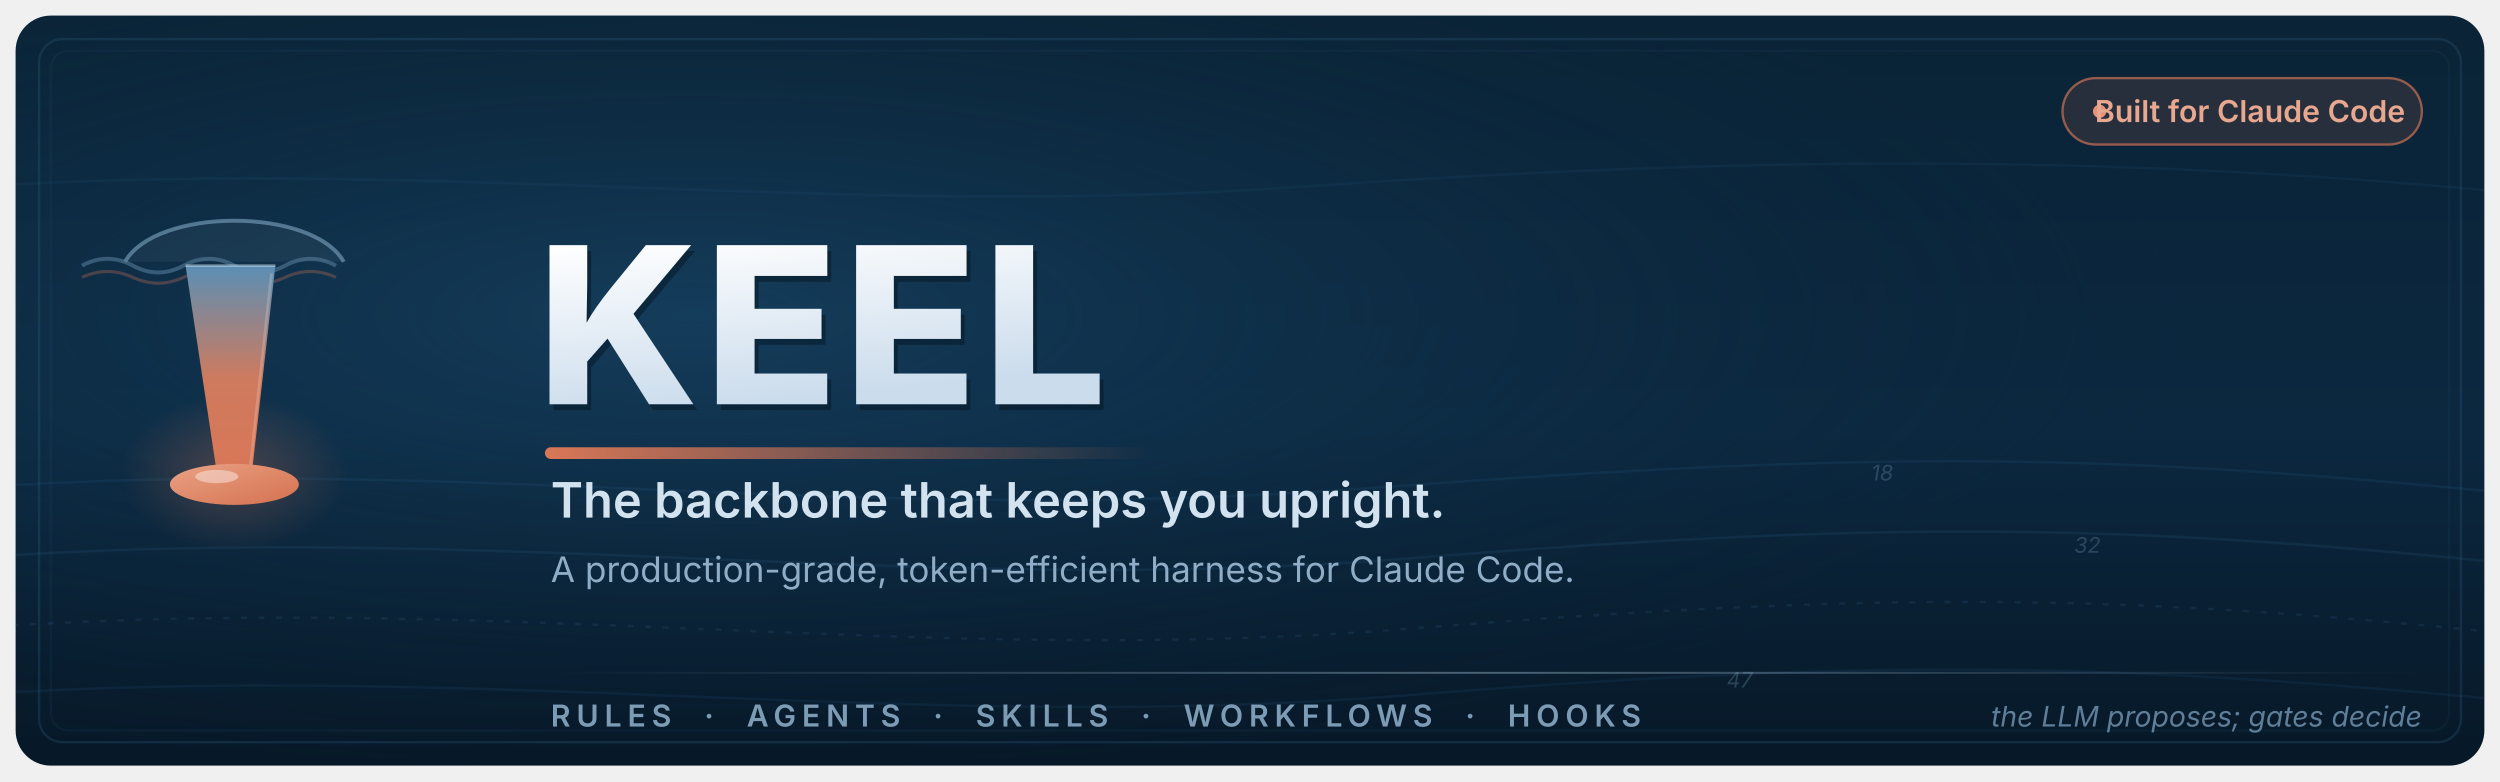
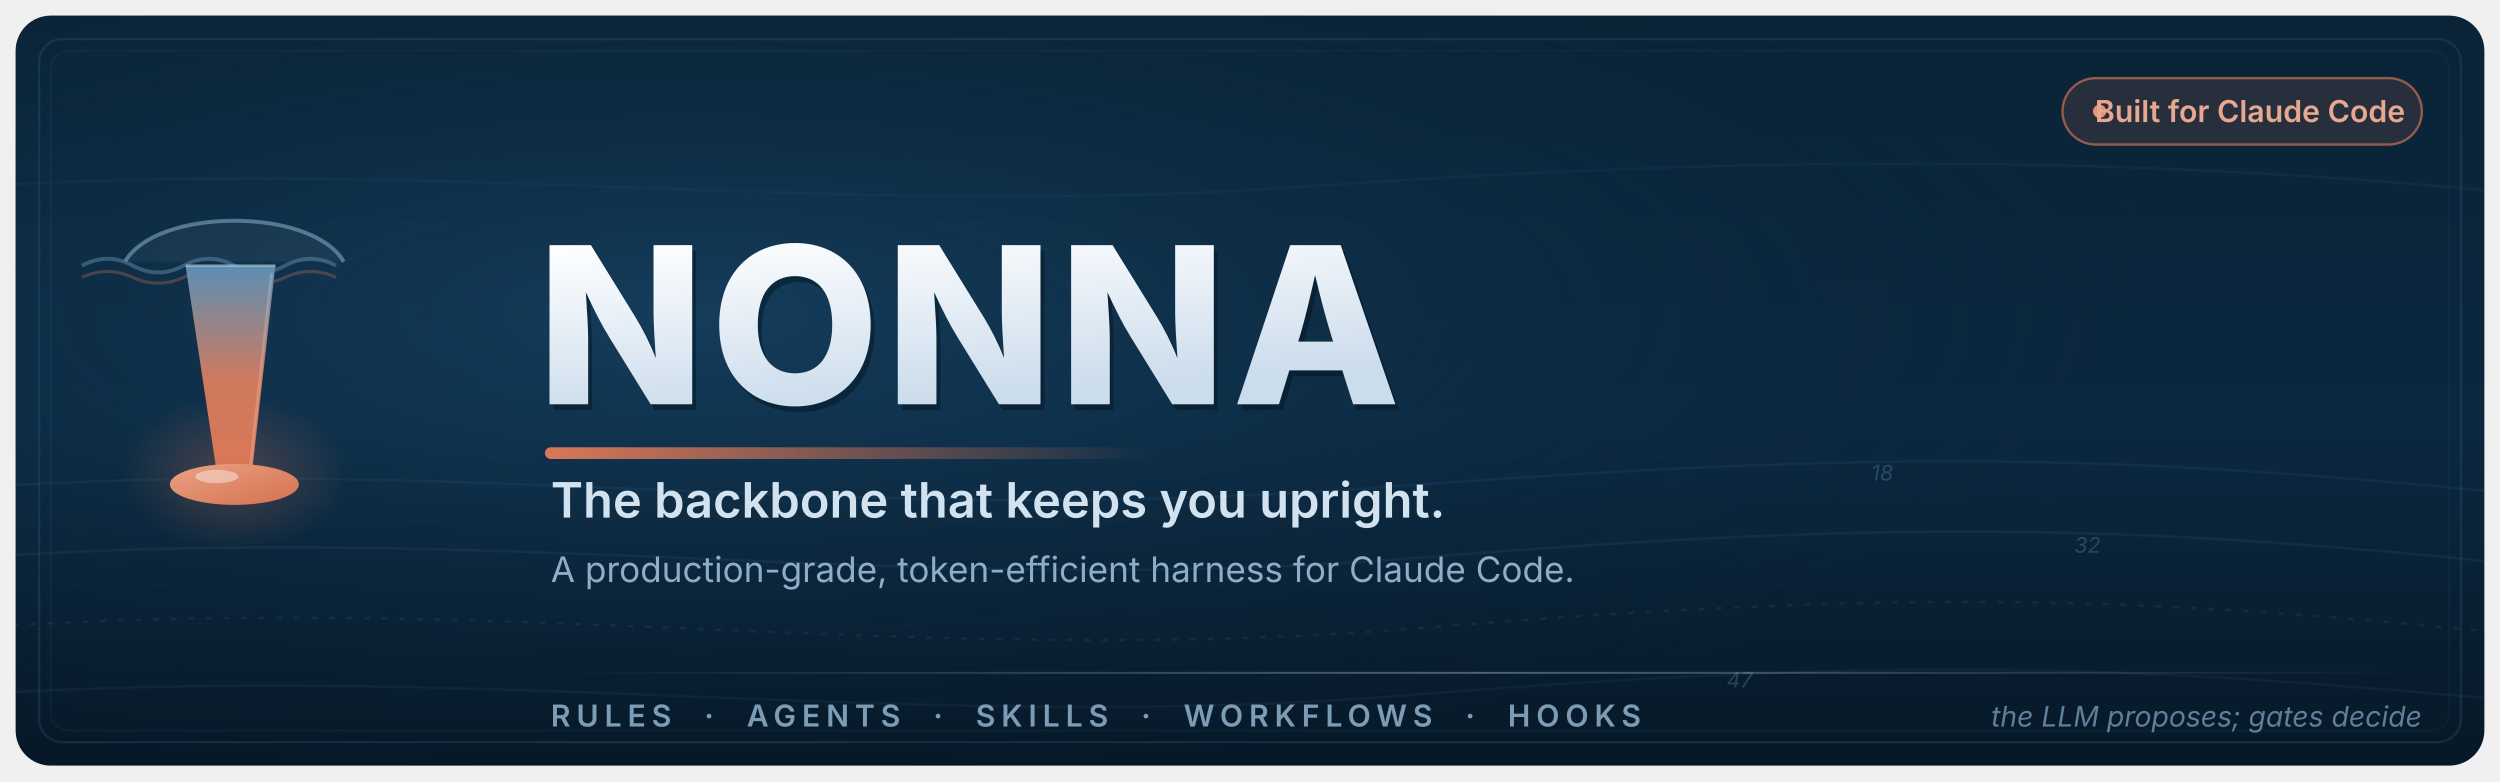
- <svg xmlns="http://www.w3.org/2000/svg" viewBox="0 0 1280 400" role="img" aria-label="Keel — a production-grade, token-efficient harness for Claude Code" font-family="'Inter', 'Segoe UI', Helvetica, Arial, sans-serif">
+ <svg xmlns="http://www.w3.org/2000/svg" viewBox="0 0 1280 400" role="img" aria-label="Nonna — a production-grade, token-efficient harness for Claude Code" font-family="'Inter', 'Segoe UI', Helvetica, Arial, sans-serif">
  <defs>
    <linearGradient id="sky" x1="0" y1="0" x2="0" y2="1">
      <stop offset="0" stop-color="#0a2336" />
      <stop offset="0.55" stop-color="#0b2840" />
      <stop offset="1" stop-color="#071827" />
    </linearGradient>
    <radialGradient id="glow" cx="0.27" cy="0.40" r="0.62">
      <stop offset="0" stop-color="#1c4f74" stop-opacity="0.55" />
      <stop offset="1" stop-color="#0a2336" stop-opacity="0" />
    </radialGradient>
    <linearGradient id="foil" x1="0" y1="0" x2="0" y2="1">
      <stop offset="0" stop-color="#5b8fb4" />
      <stop offset="0.55" stop-color="#cf7a5e" />
      <stop offset="1" stop-color="#d97757" />
    </linearGradient>
    <linearGradient id="bulb" x1="0" y1="0" x2="1" y2="1">
      <stop offset="0" stop-color="#eaa285" />
      <stop offset="1" stop-color="#d4714f" />
    </linearGradient>
    <linearGradient id="ink" x1="0" y1="0" x2="0.35" y2="1">
      <stop offset="0" stop-color="#ffffff" />
      <stop offset="1" stop-color="#cbdcec" />
    </linearGradient>
    <linearGradient id="rule" x1="0" y1="0" x2="1" y2="0">
      <stop offset="0" stop-color="#d97757" />
      <stop offset="1" stop-color="#d97757" stop-opacity="0" />
    </linearGradient>
    <linearGradient id="foot" x1="0" y1="0" x2="1" y2="0">
      <stop offset="0" stop-color="#9db8cc" stop-opacity="0" />
      <stop offset="0.5" stop-color="#9db8cc" stop-opacity="0.45" />
      <stop offset="1" stop-color="#9db8cc" stop-opacity="0" />
    </linearGradient>
    <radialGradient id="focal" cx="0.5" cy="0.5" r="0.5">
      <stop offset="0" stop-color="#d97757" stop-opacity="0.30" />
      <stop offset="1" stop-color="#d97757" stop-opacity="0" />
    </radialGradient>
    <clipPath id="card">
      <rect x="8" y="8" width="1264" height="384" rx="18" />
    </clipPath>
  </defs>
  <rect x="8" y="8" width="1264" height="384" rx="18" fill="url(#sky)" />
  <g clip-path="url(#card)">
    <rect x="8" y="8" width="1264" height="384" fill="url(#glow)" />
    <g fill="none" stroke="#2f6189" stroke-linecap="round">
      <path d="M -20 96 C 220 80 430 112 660 96 S 1080 78 1300 100" stroke-opacity="0.12" stroke-width="1.3" />
      <path d="M -20 250 C 240 232 430 270 700 250 S 1080 232 1300 254" stroke-opacity="0.16" stroke-width="1.3" />
      <path d="M -20 286 C 250 266 470 306 720 286 S 1090 268 1300 290" stroke-opacity="0.18" stroke-width="1.3" />
      <path d="M -20 322 C 250 302 470 342 720 322 S 1090 304 1300 326" stroke-opacity="0.20" stroke-width="1.3" stroke-dasharray="2 7" />
      <path d="M -20 356 C 250 338 470 376 720 356 S 1090 340 1300 360" stroke-opacity="0.14" stroke-width="1.3" />
    </g>
    <g fill="#6f93b0" fill-opacity="0.32" font-size="11" font-style="italic" font-family="'Inter','Segoe UI',Helvetica,Arial,sans-serif">
      <text x="958" y="246">18</text>
      <text x="1062" y="283">32</text>
      <text x="884" y="352">47</text>
    </g>
    <rect x="20" y="20" width="1240" height="360" rx="12" fill="none" stroke="#3a6a8c" stroke-opacity="0.24" stroke-width="1.2" />
    <rect x="26" y="26" width="1228" height="348" rx="9" fill="none" stroke="#3a6a8c" stroke-opacity="0.10" stroke-width="1" />
  </g>
  <g transform="translate(120 92)">
    <ellipse cx="0" cy="150" rx="58" ry="40" fill="url(#focal)" />
    <path d="M -56 42 C -40 14 40 14 56 42 Z" fill="#ffffff" fill-opacity="0.05" />
    <path d="M -56 42 C -40 14 40 14 56 42" fill="none" stroke="#7fa6c2" stroke-opacity="0.6" stroke-width="2" />
    <path d="M -78 44 q 13 -7 26 0 t 26 0 t 26 0 t 26 0 t 26 0" fill="none" stroke="#5c829e" stroke-opacity="0.55" stroke-width="2" />
    <path d="M -78 50 q 13 -6 26 0 t 26 0 t 26 0 t 26 0 t 26 0" fill="none" stroke="#d97757" stroke-opacity="0.30" stroke-width="1.6" />
    <path d="M -25 44 L 21 44 L 9 150 L -9 150 Z" fill="url(#foil)" />
    <path d="M -25 44 L 21 44" stroke="#cfe2f0" stroke-opacity="0.45" stroke-width="1.4" />
    <path d="M 19 48 L 8 148" stroke="#ffffff" stroke-opacity="0.18" stroke-width="1.4" />
    <ellipse cx="0" cy="156" rx="33" ry="10.5" fill="url(#bulb)" />
    <ellipse cx="-9" cy="152" rx="11" ry="3.4" fill="#ffffff" fill-opacity="0.40" />
  </g>
-   <text x="277" y="210" font-size="112" font-weight="800" letter-spacing="3" fill="#04121e" fill-opacity="0.45">KEEL</text>
-   <text x="275" y="207" font-size="112" font-weight="800" letter-spacing="3" fill="url(#ink)">KEEL</text>
+   <text x="277" y="210" font-size="112" font-weight="800" letter-spacing="3" fill="#04121e" fill-opacity="0.45">NONNA</text>
+   <text x="275" y="207" font-size="112" font-weight="800" letter-spacing="3" fill="url(#ink)">NONNA</text>
  <rect x="279" y="229" width="312" height="6" rx="3" fill="url(#rule)" />
  <text x="282" y="265" font-size="25" font-weight="600" fill="#d2e2ef">The backbone that keeps you upright.</text>
  <text x="282" y="298" font-size="18" fill="#8fadc6">A production-grade, token-efficient harness for Claude Code.</text>
  <g font-size="15.5" font-weight="600">
    <g>
      <rect x="1056" y="40" width="184" height="34" rx="17" fill="#d97757" fill-opacity="0.14" stroke="#d97757" stroke-opacity="0.65" stroke-width="1.2" />
      <circle cx="1075" cy="57" r="3.4" fill="#e8927c" />
      <text x="1152" y="62.5" text-anchor="middle" fill="#e8a78f">Built for Claude Code</text>
    </g>
  </g>
  <rect x="282" y="344" width="958" height="1" fill="url(#foot)" />
  <text x="282" y="372" font-size="15.5" font-weight="600" letter-spacing="3" fill="#7c9bb4">RULES  ·  AGENTS  ·  SKILLS  ·  WORKFLOWS  ·  HOOKS</text>
  <text x="1240" y="372" text-anchor="end" font-size="14.5" font-style="italic" fill="#5f7e98">the LLM proposes; gates decide</text>
</svg>
